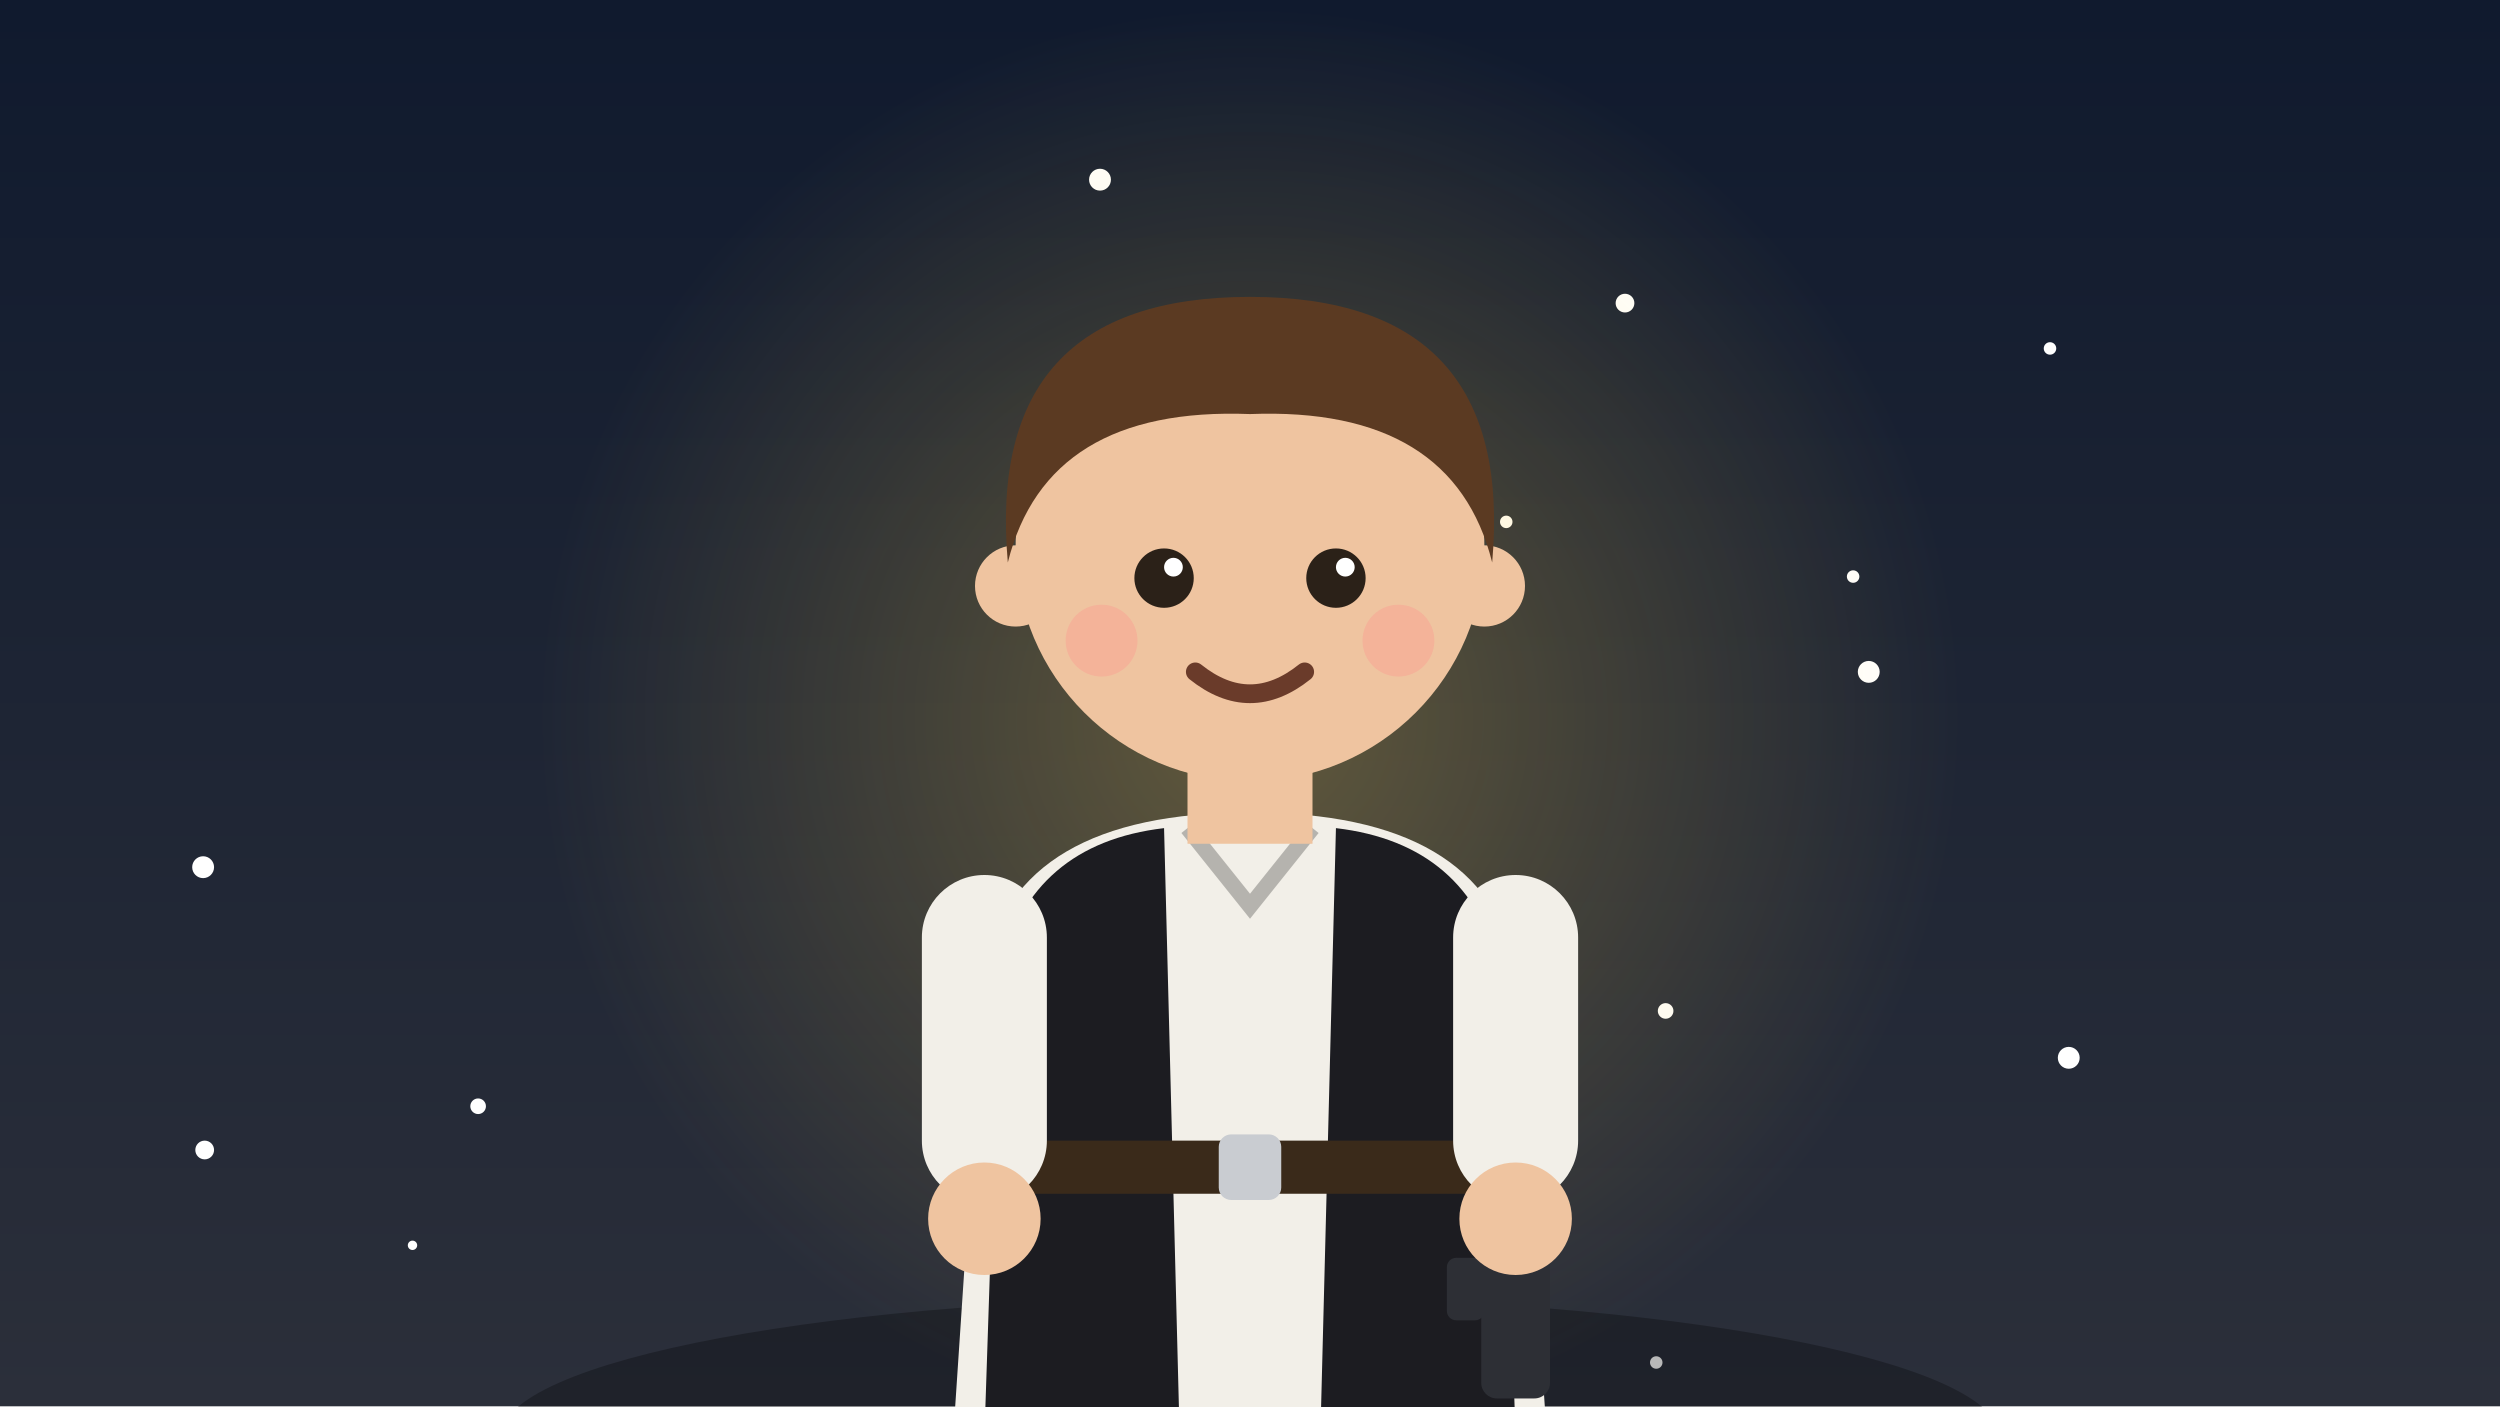
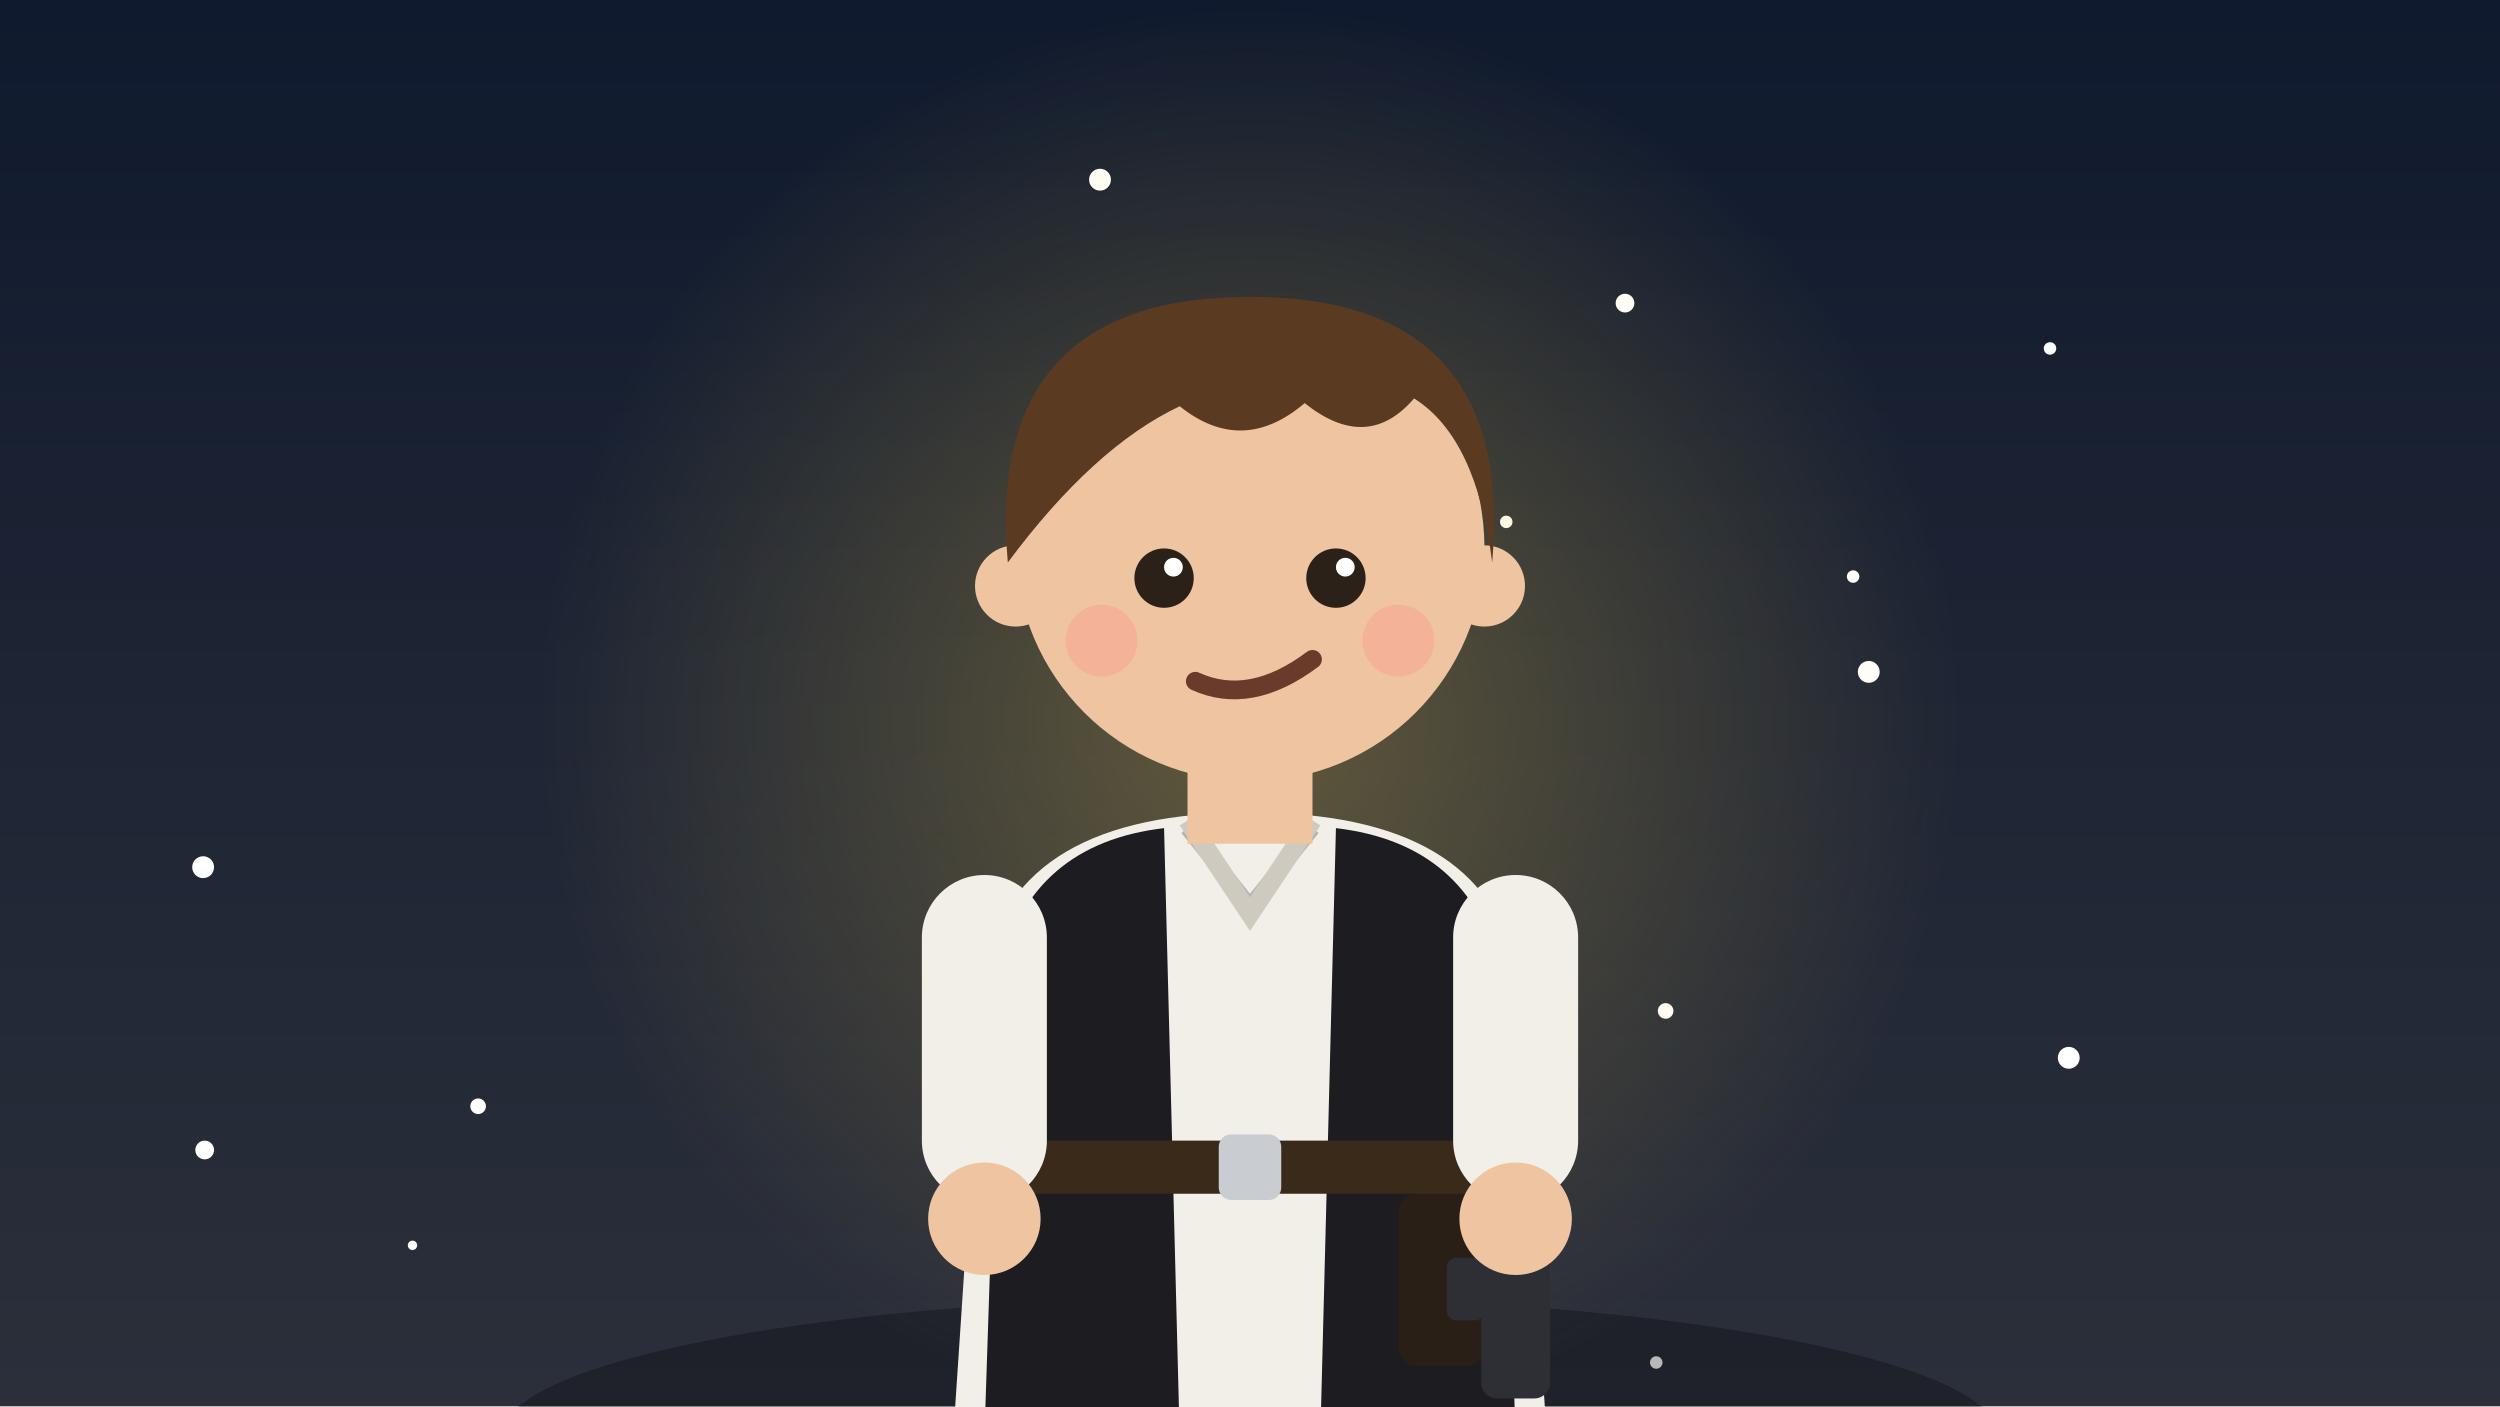
<svg xmlns="http://www.w3.org/2000/svg" viewBox="0 0 160 90" role="img" aria-label="Han Solo">
  <style>.tw{animation:tw 3.6s ease-in-out infinite}@keyframes tw{50%{opacity:.2}}
.bob{animation:bob 3.4s ease-in-out infinite}@keyframes bob{50%{transform:translateY(-1.3px)}}
.blink{transform-box:fill-box;transform-origin:center;animation:blink 5s infinite}@keyframes blink{0%,93%,100%{transform:scaleY(1)}96%{transform:scaleY(.1)}}
.glow{animation:glow 1.3s ease-in-out infinite}@keyframes glow{50%{opacity:.72}}
.pulse{animation:pulse 4s ease-in-out infinite}@keyframes pulse{50%{opacity:.55}}
@media (prefers-reduced-motion:reduce){*{animation:none!important}}.ra{transform-origin:97px 57px;animation:g 3.2s ease-in-out infinite;animation-delay:-1.9s}@keyframes g{0%,44%,100%{transform:rotate(-86deg)}50%{transform:rotate(-99deg)}62%{transform:rotate(-86deg)}}.flash{opacity:0;animation:flash 3.2s infinite}@keyframes flash{0%,46%,56%,100%{opacity:0}50%{opacity:1}}.bolt{opacity:0;animation:bolt 3.2s linear infinite}@keyframes bolt{0%,47%{opacity:0;transform:translateY(0)}50%{opacity:1}78%{opacity:0;transform:translateY(70px)}100%{opacity:0;transform:translateY(70px)}}.la{transform-origin:63px 58px;animation:la 3.6s ease-in-out infinite}@keyframes la{50%{transform:rotate(5deg)}}.glint{opacity:.15;animation:glint 4s ease-in-out infinite}@keyframes glint{50%{opacity:.75}}.cape{transform-origin:80px 54px;animation:cape 4s ease-in-out infinite}@keyframes cape{50%{transform:skewX(-3deg)}}.led{animation:led 1.4s steps(1) infinite}@keyframes led{50%{opacity:.2}}</style>
  <defs>
    <linearGradient id="bg" x1="0" y1="0" x2="0" y2="1">
      <stop offset="0" stop-color="#101a2e" />
      <stop offset="1" stop-color="#2b2f3a" />
    </linearGradient>
    <radialGradient id="halo" cx=".5" cy=".5" r=".5">
      <stop offset="0" stop-color="#ffd34d" stop-opacity=".3" />
      <stop offset="1" stop-color="#ffd34d" stop-opacity="0" />
    </radialGradient>
  </defs>
  <rect width="160" height="90" fill="url(#bg)" />
  <circle class="tw" cx="131.2" cy="22.3" r="0.4" fill="#fff" style="animation-delay:-1.7s" />
  <circle class="tw" cx="30.6" cy="70.8" r="0.5" fill="#fff" style="animation-delay:-4s" />
  <circle class="tw" cx="70.4" cy="11.5" r="0.7" fill="#fff" style="animation-delay:-3.1s" />
  <circle class="tw" cx="132.4" cy="67.7" r="0.7" fill="#fff" style="animation-delay:-0.6s" />
  <circle class="tw" cx="13" cy="55.5" r="0.7" fill="#fff" style="animation-delay:-0s" />
  <circle class="tw" cx="106" cy="87.2" r="0.4" fill="#fff" style="animation-delay:-3.4s" />
  <circle class="tw" cx="13.1" cy="73.6" r="0.6" fill="#fff" style="animation-delay:-3.1s" />
  <circle class="tw" cx="106.6" cy="64.7" r="0.5" fill="#fff" style="animation-delay:-0.5s" />
  <circle class="tw" cx="79.5" cy="79" r="0.6" fill="#fff" style="animation-delay:-2.5s" />
  <circle class="tw" cx="96.4" cy="33.4" r="0.4" fill="#fff" style="animation-delay:-2.5s" />
  <circle class="tw" cx="92.3" cy="23.9" r="0.4" fill="#fff" style="animation-delay:-3s" />
  <circle class="tw" cx="119.6" cy="43" r="0.7" fill="#fff" style="animation-delay:-0.8s" />
  <circle class="tw" cx="118.6" cy="36.9" r="0.4" fill="#fff" style="animation-delay:-3.7s" />
  <circle class="tw" cx="88" cy="56.9" r="0.3" fill="#fff" style="animation-delay:-1s" />
  <circle class="tw" cx="26.4" cy="79.7" r="0.3" fill="#fff" style="animation-delay:-3s" />
  <circle class="tw" cx="104" cy="19.4" r="0.6" fill="#fff" style="animation-delay:-3.1s" />
  <circle class="pulse" cx="80" cy="46" r="46" fill="url(#halo)" />
  <ellipse cx="80" cy="92" rx="48" ry="9" fill="#000" opacity=".28" />
  <g class="bob">
    <path d="M61 92 L63 62 Q65 52 80 52 Q95 52 97 62 L99 92Z" fill="#f2efe8" />
    <path d="M63 92 L64 62 Q66 54 74.5 53 L75.5 92Z" fill="#1c1c21" />
    <path d="M97 92 L96 62 Q94 54 85.5 53 L84.5 92Z" fill="#1c1c21" />
    <path d="M76 53 L80 58 L84 53" stroke="rgba(0,0,0,.25)" fill="none" />
+     <path d="M76 52.5 L80 58.5 L84 52.5" stroke="#cfcac0" stroke-width="1.2" fill="none" />
+     <rect x="89.5" y="76.4" width="5.5" height="11" rx="1.2" fill="#2a1f16" />
    <rect x="62.5" y="73" width="35" height="3.4" fill="#3a2a1a" />
    <rect x="78" y="72.6" width="4" height="4.2" rx=".8" fill="#c9ccd1" />
    <g class="la">
      <rect x="59" y="56" width="8" height="21" rx="4" fill="#f2efe8" />
      <circle cx="63" cy="78" r="3.6" fill="#efc4a0" />
    </g>
    <rect x="76" y="46" width="8" height="8" fill="#efc4a0" />
    <circle cx="65" cy="37.5" r="2.6" fill="#efc4a0" />
    <circle cx="95" cy="37.5" r="2.6" fill="#efc4a0" />
    <circle cx="80" cy="35" r="15" fill="#efc4a0" />
    <g class="blink">
      <circle cx="74.5" cy="37" r="1.9" fill="#2b2118" />
      <circle cx="85.5" cy="37" r="1.9" fill="#2b2118" />
      <circle cx="75.1" cy="36.3" r="0.6" fill="#fff" />
      <circle cx="86.1" cy="36.3" r="0.6" fill="#fff" />
    </g>
-     <path d="M76.5 43 Q80 45.8 83.5 43" stroke="#6a3b2a" stroke-width="1.2" fill="none" stroke-linecap="round" />
+     <path d="M76.5 43.6 Q80 45.2 84 42.2" stroke="#6a3b2a" stroke-width="1.2" fill="none" stroke-linecap="round" />
    <circle cx="70.5" cy="41" r="2.3" fill="#ff8a8a" opacity=".3" />
    <circle cx="89.5" cy="41" r="2.3" fill="#ff8a8a" opacity=".3" />
-     <path d="M64.5 36 Q63 19 80 19 Q97 19 95.5 36 Q93 26 80 26.5 Q67 26 64.5 36Z" fill="#5b3a22" />
+     <path d="M64.5 36 Q63 19 80 19 Q97 19 95.5 36 Q94.5 28 90.5 25.5 Q87.5 29 83.5 25.8 Q79.5 29.2 75.5 26 Q70 28.6 64.5 36Z" fill="#5b3a22" />
    <g class="ra">
      <rect x="93" y="56" width="8" height="21" rx="4" fill="#f2efe8" />
      <rect x="94.8" y="78" width="4.4" height="11.5" rx="1" fill="#2d2f35" />
      <rect x="92.6" y="80.5" width="2.4" height="4" rx=".6" fill="#2d2f35" />
      <g class="flash">
        <circle cx="97" cy="92.5" r="3.2" fill="#ffd34d" />
        <circle cx="97" cy="92.5" r="1.5" fill="#fff" />
      </g>
      <line class="bolt" x1="97" y1="95" x2="97" y2="104" stroke="#ff4545" stroke-width="1.8" stroke-linecap="round" />
      <circle cx="97" cy="78" r="3.6" fill="#efc4a0" />
    </g>
  </g>
</svg>
